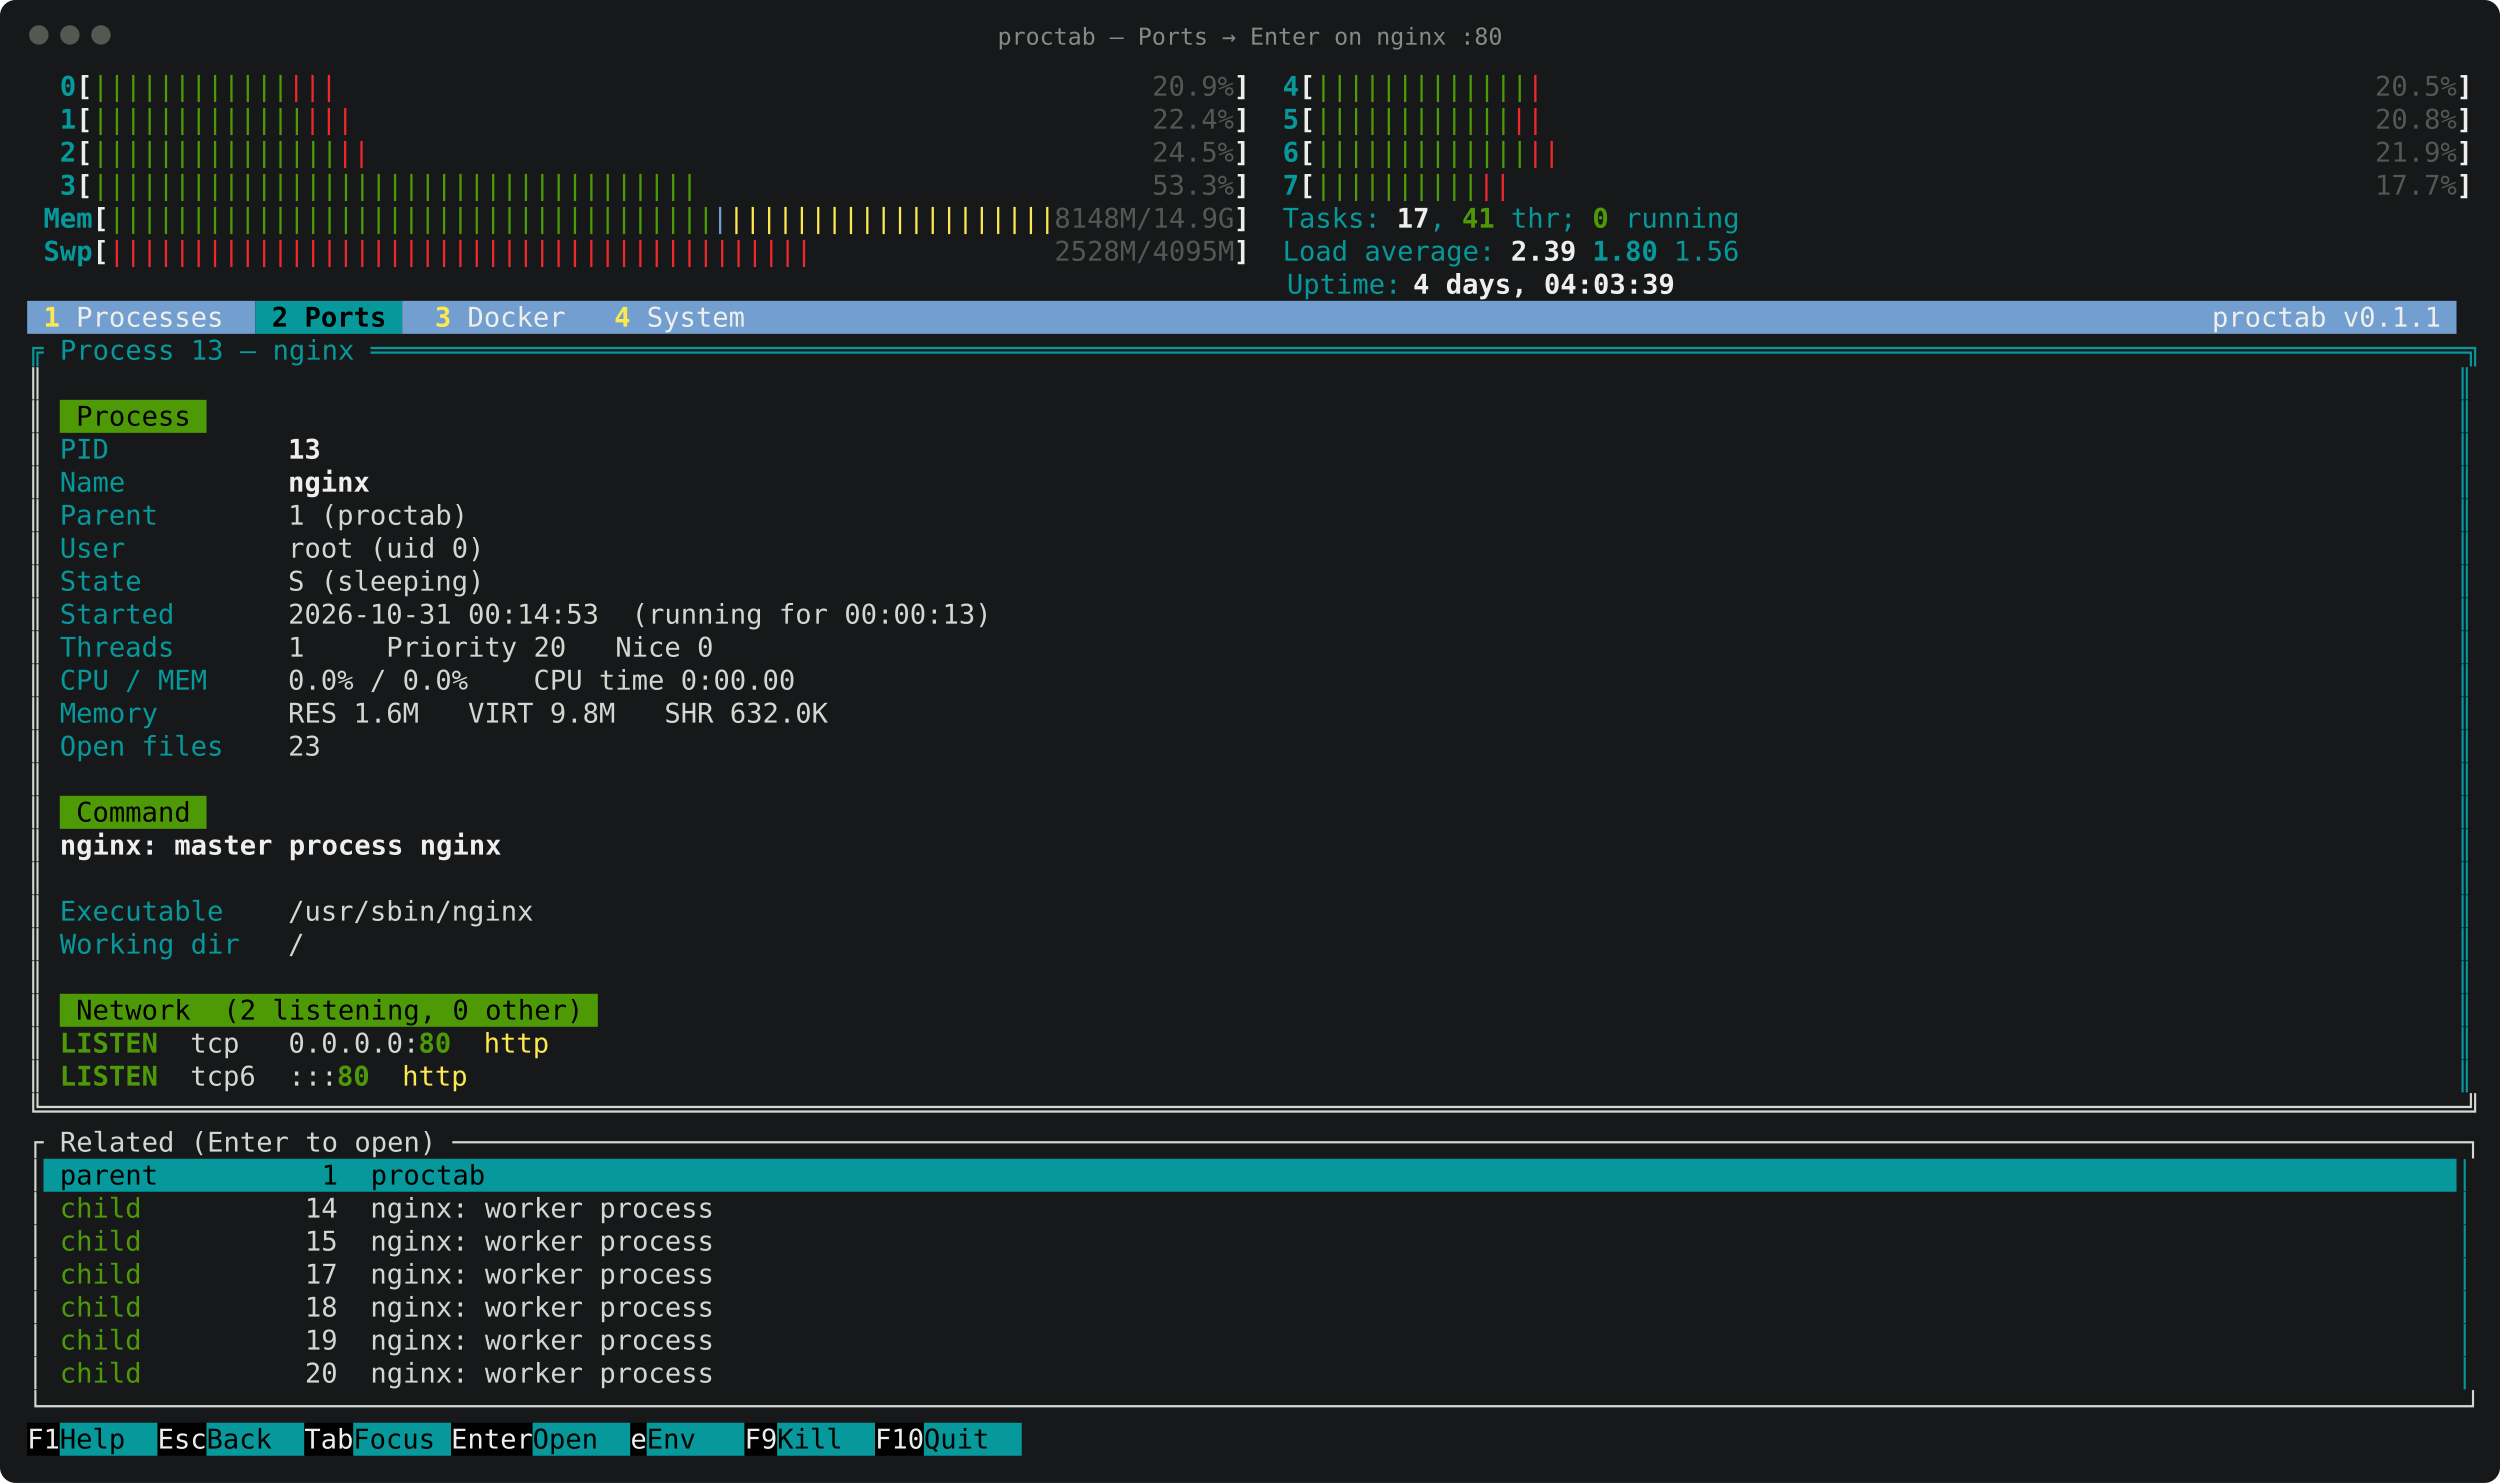
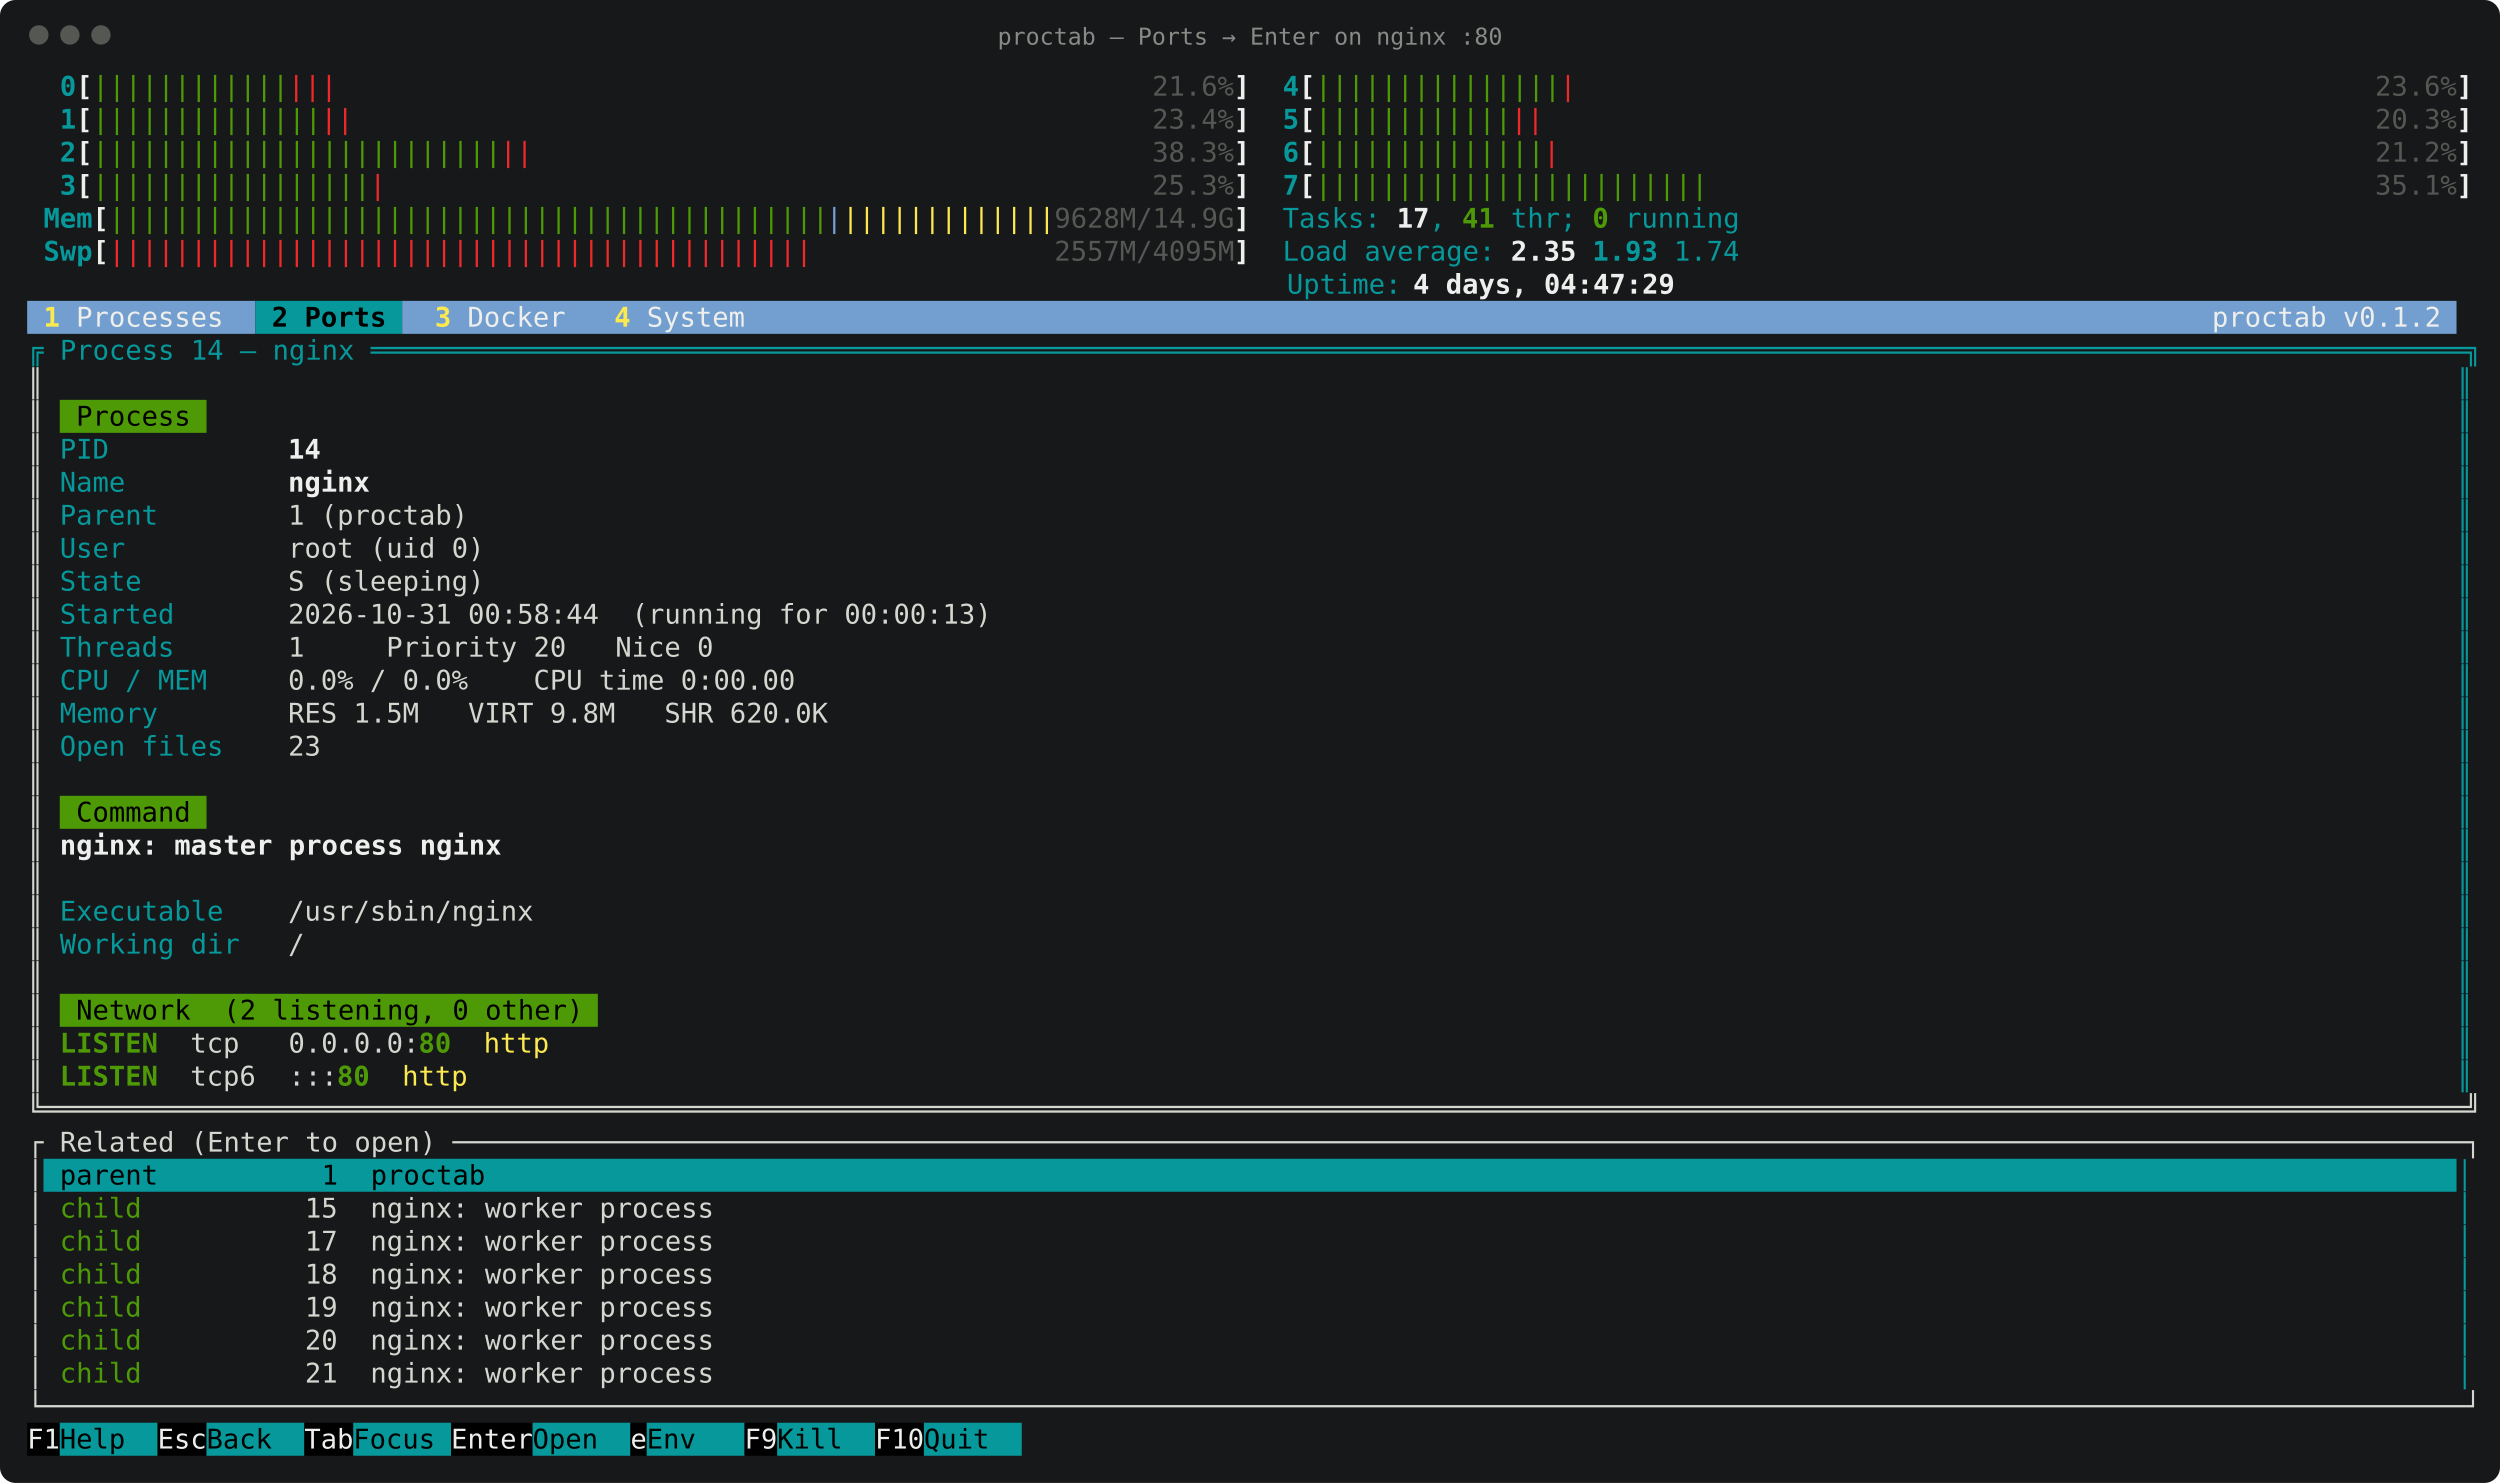
<svg xmlns="http://www.w3.org/2000/svg" width="1288" height="764" viewBox="0 0 1288 764" font-family="DejaVu Sans Mono, Menlo, Consolas, monospace" font-size="14">
  <rect width="100%" height="100%" rx="8" fill="#16181a" />
  <circle cx="20" cy="18" r="5" fill="#555753" />
  <circle cx="36" cy="18" r="5" fill="#555753" />
  <circle cx="52" cy="18" r="5" fill="#555753" />
  <text x="644.0" y="23" fill="#888a85" text-anchor="middle" font-size="12">proctab — Ports → Enter on nginx :80</text>
  <text x="22.4" y="49.3" fill="#06989a" font-weight="bold" textLength="16.8" lengthAdjust="spacingAndGlyphs" xml:space="preserve"> 0</text>
  <text x="39.2" y="49.3" fill="#eeeeec" font-weight="bold" textLength="8.4" lengthAdjust="spacingAndGlyphs" xml:space="preserve">[</text>
  <text x="47.6" y="49.3" fill="#4e9a06" textLength="100.8" lengthAdjust="spacingAndGlyphs" xml:space="preserve">||||||||||||</text>
  <text x="148.4" y="49.3" fill="#ef2929" textLength="25.2" lengthAdjust="spacingAndGlyphs" xml:space="preserve">|||</text>
-   <text x="593.6" y="49.3" fill="#555753" textLength="42.0" lengthAdjust="spacingAndGlyphs" xml:space="preserve">20.9%</text>
+   <text x="593.6" y="49.3" fill="#555753" textLength="42.0" lengthAdjust="spacingAndGlyphs" xml:space="preserve">21.6%</text>
  <text x="635.6" y="49.3" fill="#eeeeec" font-weight="bold" textLength="8.4" lengthAdjust="spacingAndGlyphs" xml:space="preserve">]</text>
  <text x="652.4" y="49.3" fill="#06989a" font-weight="bold" textLength="16.8" lengthAdjust="spacingAndGlyphs" xml:space="preserve"> 4</text>
  <text x="669.2" y="49.3" fill="#eeeeec" font-weight="bold" textLength="8.4" lengthAdjust="spacingAndGlyphs" xml:space="preserve">[</text>
-   <text x="677.6" y="49.3" fill="#4e9a06" textLength="109.2" lengthAdjust="spacingAndGlyphs" xml:space="preserve">|||||||||||||</text>
-   <text x="786.8" y="49.3" fill="#ef2929" textLength="8.4" lengthAdjust="spacingAndGlyphs" xml:space="preserve">|</text>
-   <text x="1223.6" y="49.3" fill="#555753" textLength="42.0" lengthAdjust="spacingAndGlyphs" xml:space="preserve">20.5%</text>
+   <text x="677.6" y="49.3" fill="#4e9a06" textLength="126.0" lengthAdjust="spacingAndGlyphs" xml:space="preserve">|||||||||||||||</text>
+   <text x="803.6" y="49.3" fill="#ef2929" textLength="8.4" lengthAdjust="spacingAndGlyphs" xml:space="preserve">|</text>
+   <text x="1223.6" y="49.3" fill="#555753" textLength="42.0" lengthAdjust="spacingAndGlyphs" xml:space="preserve">23.6%</text>
  <text x="1265.6" y="49.3" fill="#eeeeec" font-weight="bold" textLength="8.4" lengthAdjust="spacingAndGlyphs" xml:space="preserve">]</text>
  <text x="22.4" y="66.3" fill="#06989a" font-weight="bold" textLength="16.8" lengthAdjust="spacingAndGlyphs" xml:space="preserve"> 1</text>
  <text x="39.2" y="66.3" fill="#eeeeec" font-weight="bold" textLength="8.4" lengthAdjust="spacingAndGlyphs" xml:space="preserve">[</text>
-   <text x="47.6" y="66.3" fill="#4e9a06" textLength="109.2" lengthAdjust="spacingAndGlyphs" xml:space="preserve">|||||||||||||</text>
-   <text x="156.8" y="66.3" fill="#ef2929" textLength="25.2" lengthAdjust="spacingAndGlyphs" xml:space="preserve">|||</text>
-   <text x="593.6" y="66.3" fill="#555753" textLength="42.0" lengthAdjust="spacingAndGlyphs" xml:space="preserve">22.4%</text>
+   <text x="47.6" y="66.3" fill="#4e9a06" textLength="117.6" lengthAdjust="spacingAndGlyphs" xml:space="preserve">||||||||||||||</text>
+   <text x="165.2" y="66.3" fill="#ef2929" textLength="16.8" lengthAdjust="spacingAndGlyphs" xml:space="preserve">||</text>
+   <text x="593.6" y="66.3" fill="#555753" textLength="42.0" lengthAdjust="spacingAndGlyphs" xml:space="preserve">23.4%</text>
  <text x="635.6" y="66.3" fill="#eeeeec" font-weight="bold" textLength="8.4" lengthAdjust="spacingAndGlyphs" xml:space="preserve">]</text>
  <text x="652.4" y="66.3" fill="#06989a" font-weight="bold" textLength="16.8" lengthAdjust="spacingAndGlyphs" xml:space="preserve"> 5</text>
  <text x="669.2" y="66.3" fill="#eeeeec" font-weight="bold" textLength="8.4" lengthAdjust="spacingAndGlyphs" xml:space="preserve">[</text>
  <text x="677.6" y="66.3" fill="#4e9a06" textLength="100.8" lengthAdjust="spacingAndGlyphs" xml:space="preserve">||||||||||||</text>
  <text x="778.4" y="66.3" fill="#ef2929" textLength="16.8" lengthAdjust="spacingAndGlyphs" xml:space="preserve">||</text>
-   <text x="1223.6" y="66.3" fill="#555753" textLength="42.0" lengthAdjust="spacingAndGlyphs" xml:space="preserve">20.8%</text>
+   <text x="1223.6" y="66.3" fill="#555753" textLength="42.0" lengthAdjust="spacingAndGlyphs" xml:space="preserve">20.3%</text>
  <text x="1265.6" y="66.3" fill="#eeeeec" font-weight="bold" textLength="8.4" lengthAdjust="spacingAndGlyphs" xml:space="preserve">]</text>
  <text x="22.4" y="83.3" fill="#06989a" font-weight="bold" textLength="16.8" lengthAdjust="spacingAndGlyphs" xml:space="preserve"> 2</text>
  <text x="39.2" y="83.3" fill="#eeeeec" font-weight="bold" textLength="8.4" lengthAdjust="spacingAndGlyphs" xml:space="preserve">[</text>
-   <text x="47.6" y="83.3" fill="#4e9a06" textLength="126.0" lengthAdjust="spacingAndGlyphs" xml:space="preserve">|||||||||||||||</text>
-   <text x="173.6" y="83.3" fill="#ef2929" textLength="16.8" lengthAdjust="spacingAndGlyphs" xml:space="preserve">||</text>
-   <text x="593.6" y="83.3" fill="#555753" textLength="42.0" lengthAdjust="spacingAndGlyphs" xml:space="preserve">24.5%</text>
+   <text x="47.6" y="83.3" fill="#4e9a06" textLength="210.0" lengthAdjust="spacingAndGlyphs" xml:space="preserve">|||||||||||||||||||||||||</text>
+   <text x="257.6" y="83.3" fill="#ef2929" textLength="16.8" lengthAdjust="spacingAndGlyphs" xml:space="preserve">||</text>
+   <text x="593.6" y="83.3" fill="#555753" textLength="42.0" lengthAdjust="spacingAndGlyphs" xml:space="preserve">38.3%</text>
  <text x="635.6" y="83.3" fill="#eeeeec" font-weight="bold" textLength="8.4" lengthAdjust="spacingAndGlyphs" xml:space="preserve">]</text>
  <text x="652.4" y="83.3" fill="#06989a" font-weight="bold" textLength="16.8" lengthAdjust="spacingAndGlyphs" xml:space="preserve"> 6</text>
  <text x="669.2" y="83.3" fill="#eeeeec" font-weight="bold" textLength="8.4" lengthAdjust="spacingAndGlyphs" xml:space="preserve">[</text>
-   <text x="677.6" y="83.3" fill="#4e9a06" textLength="109.2" lengthAdjust="spacingAndGlyphs" xml:space="preserve">|||||||||||||</text>
-   <text x="786.8" y="83.3" fill="#ef2929" textLength="16.8" lengthAdjust="spacingAndGlyphs" xml:space="preserve">||</text>
-   <text x="1223.6" y="83.3" fill="#555753" textLength="42.0" lengthAdjust="spacingAndGlyphs" xml:space="preserve">21.9%</text>
+   <text x="677.6" y="83.3" fill="#4e9a06" textLength="117.6" lengthAdjust="spacingAndGlyphs" xml:space="preserve">||||||||||||||</text>
+   <text x="795.2" y="83.3" fill="#ef2929" textLength="8.4" lengthAdjust="spacingAndGlyphs" xml:space="preserve">|</text>
+   <text x="1223.6" y="83.3" fill="#555753" textLength="42.0" lengthAdjust="spacingAndGlyphs" xml:space="preserve">21.2%</text>
  <text x="1265.6" y="83.3" fill="#eeeeec" font-weight="bold" textLength="8.4" lengthAdjust="spacingAndGlyphs" xml:space="preserve">]</text>
  <text x="22.4" y="100.3" fill="#06989a" font-weight="bold" textLength="16.8" lengthAdjust="spacingAndGlyphs" xml:space="preserve"> 3</text>
  <text x="39.2" y="100.3" fill="#eeeeec" font-weight="bold" textLength="8.4" lengthAdjust="spacingAndGlyphs" xml:space="preserve">[</text>
-   <text x="47.6" y="100.3" fill="#4e9a06" textLength="310.8" lengthAdjust="spacingAndGlyphs" xml:space="preserve">|||||||||||||||||||||||||||||||||||||</text>
-   <text x="593.6" y="100.3" fill="#555753" textLength="42.0" lengthAdjust="spacingAndGlyphs" xml:space="preserve">53.3%</text>
+   <text x="47.6" y="100.3" fill="#4e9a06" textLength="142.8" lengthAdjust="spacingAndGlyphs" xml:space="preserve">|||||||||||||||||</text>
+   <text x="190.4" y="100.3" fill="#ef2929" textLength="8.4" lengthAdjust="spacingAndGlyphs" xml:space="preserve">|</text>
+   <text x="593.6" y="100.3" fill="#555753" textLength="42.0" lengthAdjust="spacingAndGlyphs" xml:space="preserve">25.3%</text>
  <text x="635.6" y="100.3" fill="#eeeeec" font-weight="bold" textLength="8.4" lengthAdjust="spacingAndGlyphs" xml:space="preserve">]</text>
  <text x="652.4" y="100.3" fill="#06989a" font-weight="bold" textLength="16.8" lengthAdjust="spacingAndGlyphs" xml:space="preserve"> 7</text>
  <text x="669.2" y="100.3" fill="#eeeeec" font-weight="bold" textLength="8.4" lengthAdjust="spacingAndGlyphs" xml:space="preserve">[</text>
-   <text x="677.6" y="100.3" fill="#4e9a06" textLength="84.0" lengthAdjust="spacingAndGlyphs" xml:space="preserve">||||||||||</text>
-   <text x="761.6" y="100.3" fill="#ef2929" textLength="16.8" lengthAdjust="spacingAndGlyphs" xml:space="preserve">||</text>
-   <text x="1223.6" y="100.3" fill="#555753" textLength="42.0" lengthAdjust="spacingAndGlyphs" xml:space="preserve">17.7%</text>
+   <text x="677.6" y="100.3" fill="#4e9a06" textLength="201.6" lengthAdjust="spacingAndGlyphs" xml:space="preserve">||||||||||||||||||||||||</text>
+   <text x="1223.6" y="100.3" fill="#555753" textLength="42.0" lengthAdjust="spacingAndGlyphs" xml:space="preserve">35.1%</text>
  <text x="1265.6" y="100.3" fill="#eeeeec" font-weight="bold" textLength="8.4" lengthAdjust="spacingAndGlyphs" xml:space="preserve">]</text>
  <text x="22.4" y="117.3" fill="#06989a" font-weight="bold" textLength="25.2" lengthAdjust="spacingAndGlyphs" xml:space="preserve">Mem</text>
  <text x="47.6" y="117.3" fill="#eeeeec" font-weight="bold" textLength="8.4" lengthAdjust="spacingAndGlyphs" xml:space="preserve">[</text>
-   <text x="56.0" y="117.3" fill="#4e9a06" textLength="310.8" lengthAdjust="spacingAndGlyphs" xml:space="preserve">|||||||||||||||||||||||||||||||||||||</text>
-   <text x="366.8" y="117.3" fill="#729fcf" textLength="8.4" lengthAdjust="spacingAndGlyphs" xml:space="preserve">|</text>
-   <text x="375.2" y="117.3" fill="#fce94f" textLength="168.0" lengthAdjust="spacingAndGlyphs" xml:space="preserve">||||||||||||||||||||</text>
-   <text x="543.2" y="117.3" fill="#555753" textLength="92.4" lengthAdjust="spacingAndGlyphs" xml:space="preserve">8148M/14.9G</text>
+   <text x="56.0" y="117.3" fill="#4e9a06" textLength="369.6" lengthAdjust="spacingAndGlyphs" xml:space="preserve">||||||||||||||||||||||||||||||||||||||||||||</text>
+   <text x="425.6" y="117.3" fill="#729fcf" textLength="8.4" lengthAdjust="spacingAndGlyphs" xml:space="preserve">|</text>
+   <text x="434.0" y="117.3" fill="#fce94f" textLength="109.2" lengthAdjust="spacingAndGlyphs" xml:space="preserve">|||||||||||||</text>
+   <text x="543.2" y="117.3" fill="#555753" textLength="92.4" lengthAdjust="spacingAndGlyphs" xml:space="preserve">9628M/14.9G</text>
  <text x="635.6" y="117.3" fill="#eeeeec" font-weight="bold" textLength="8.4" lengthAdjust="spacingAndGlyphs" xml:space="preserve">]</text>
  <text x="660.8" y="117.3" fill="#06989a" textLength="58.8" lengthAdjust="spacingAndGlyphs" xml:space="preserve">Tasks: </text>
  <text x="719.6" y="117.3" fill="#eeeeec" font-weight="bold" textLength="16.8" lengthAdjust="spacingAndGlyphs" xml:space="preserve">17</text>
  <text x="736.4" y="117.3" fill="#06989a" textLength="16.8" lengthAdjust="spacingAndGlyphs" xml:space="preserve">, </text>
  <text x="753.2" y="117.3" fill="#4e9a06" font-weight="bold" textLength="16.8" lengthAdjust="spacingAndGlyphs" xml:space="preserve">41</text>
  <text x="770.0" y="117.3" fill="#06989a" textLength="50.4" lengthAdjust="spacingAndGlyphs" xml:space="preserve"> thr; </text>
  <text x="820.4" y="117.3" fill="#4e9a06" font-weight="bold" textLength="8.4" lengthAdjust="spacingAndGlyphs" xml:space="preserve">0</text>
  <text x="828.8" y="117.3" fill="#06989a" textLength="67.2" lengthAdjust="spacingAndGlyphs" xml:space="preserve"> running</text>
  <text x="22.4" y="134.3" fill="#06989a" font-weight="bold" textLength="25.2" lengthAdjust="spacingAndGlyphs" xml:space="preserve">Swp</text>
  <text x="47.6" y="134.3" fill="#eeeeec" font-weight="bold" textLength="8.4" lengthAdjust="spacingAndGlyphs" xml:space="preserve">[</text>
  <text x="56.0" y="134.3" fill="#ef2929" textLength="361.2" lengthAdjust="spacingAndGlyphs" xml:space="preserve">|||||||||||||||||||||||||||||||||||||||||||</text>
-   <text x="543.2" y="134.3" fill="#555753" textLength="92.4" lengthAdjust="spacingAndGlyphs" xml:space="preserve">2528M/4095M</text>
+   <text x="543.2" y="134.3" fill="#555753" textLength="92.4" lengthAdjust="spacingAndGlyphs" xml:space="preserve">2557M/4095M</text>
  <text x="635.6" y="134.3" fill="#eeeeec" font-weight="bold" textLength="8.4" lengthAdjust="spacingAndGlyphs" xml:space="preserve">]</text>
  <text x="660.8" y="134.3" fill="#06989a" textLength="117.6" lengthAdjust="spacingAndGlyphs" xml:space="preserve">Load average: </text>
-   <text x="778.4" y="134.3" fill="#eeeeec" font-weight="bold" textLength="42.0" lengthAdjust="spacingAndGlyphs" xml:space="preserve">2.39 </text>
-   <text x="820.4" y="134.3" fill="#06989a" font-weight="bold" textLength="42.0" lengthAdjust="spacingAndGlyphs" xml:space="preserve">1.80 </text>
-   <text x="862.4" y="134.3" fill="#06989a" textLength="33.6" lengthAdjust="spacingAndGlyphs" xml:space="preserve">1.56</text>
+   <text x="778.4" y="134.3" fill="#eeeeec" font-weight="bold" textLength="42.0" lengthAdjust="spacingAndGlyphs" xml:space="preserve">2.35 </text>
+   <text x="820.4" y="134.3" fill="#06989a" font-weight="bold" textLength="42.0" lengthAdjust="spacingAndGlyphs" xml:space="preserve">1.93 </text>
+   <text x="862.4" y="134.3" fill="#06989a" textLength="33.6" lengthAdjust="spacingAndGlyphs" xml:space="preserve">1.74</text>
  <text x="14.0" y="151.3" fill="#06989a" textLength="714.0" lengthAdjust="spacingAndGlyphs" xml:space="preserve">                                                                             Uptime: </text>
-   <text x="728.0" y="151.3" fill="#eeeeec" font-weight="bold" textLength="134.4" lengthAdjust="spacingAndGlyphs" xml:space="preserve">4 days, 04:03:39</text>
+   <text x="728.0" y="151.3" fill="#eeeeec" font-weight="bold" textLength="134.4" lengthAdjust="spacingAndGlyphs" xml:space="preserve">4 days, 04:47:29</text>
  <rect x="14.0" y="155.0" width="117.6" height="17.0" fill="#729fcf" />
  <rect x="131.6" y="155.0" width="75.6" height="17.0" fill="#06989a" />
  <rect x="207.2" y="155.0" width="1058.4" height="17.0" fill="#729fcf" />
  <text x="14.0" y="168.3" fill="#fce94f" font-weight="bold" textLength="16.8" lengthAdjust="spacingAndGlyphs" xml:space="preserve"> 1</text>
  <text x="30.8" y="168.3" fill="#eeeeec" textLength="92.4" lengthAdjust="spacingAndGlyphs" xml:space="preserve"> Processes </text>
  <text x="131.6" y="168.3" fill="#000000" font-weight="bold" textLength="75.6" lengthAdjust="spacingAndGlyphs" xml:space="preserve"> 2 Ports </text>
  <text x="215.6" y="168.3" fill="#fce94f" font-weight="bold" textLength="16.8" lengthAdjust="spacingAndGlyphs" xml:space="preserve"> 3</text>
  <text x="232.4" y="168.3" fill="#eeeeec" textLength="67.2" lengthAdjust="spacingAndGlyphs" xml:space="preserve"> Docker </text>
  <text x="308.0" y="168.3" fill="#fce94f" font-weight="bold" textLength="16.8" lengthAdjust="spacingAndGlyphs" xml:space="preserve"> 4</text>
  <text x="324.8" y="168.3" fill="#eeeeec" textLength="67.2" lengthAdjust="spacingAndGlyphs" xml:space="preserve"> System </text>
-   <text x="1139.6" y="168.3" fill="#eeeeec" textLength="126.0" lengthAdjust="spacingAndGlyphs" xml:space="preserve">proctab v0.1.1 </text>
-   <text x="14.0" y="185.3" fill="#06989a" textLength="1260.0" lengthAdjust="spacingAndGlyphs" xml:space="preserve">╔ Process 13 — nginx ════════════════════════════════════════════════════════════════════════════════════════════════════════════════════════════════╗</text>
+   <text x="1139.6" y="168.3" fill="#eeeeec" textLength="126.0" lengthAdjust="spacingAndGlyphs" xml:space="preserve">proctab v0.1.2 </text>
+   <text x="14.0" y="185.3" fill="#06989a" textLength="1260.0" lengthAdjust="spacingAndGlyphs" xml:space="preserve">╔ Process 14 — nginx ════════════════════════════════════════════════════════════════════════════════════════════════════════════════════════════════╗</text>
  <text x="14.0" y="202.3" fill="#d3d7cf" textLength="1251.6" lengthAdjust="spacingAndGlyphs" xml:space="preserve">║                                                                                                                                                    </text>
  <text x="1265.6" y="202.3" fill="#06989a" textLength="8.4" lengthAdjust="spacingAndGlyphs" xml:space="preserve">║</text>
  <rect x="30.8" y="206.0" width="75.6" height="17.0" fill="#4e9a06" />
  <text x="14.0" y="219.3" fill="#d3d7cf" textLength="16.8" lengthAdjust="spacingAndGlyphs" xml:space="preserve">║ </text>
  <text x="30.8" y="219.3" fill="#000000" textLength="75.6" lengthAdjust="spacingAndGlyphs" xml:space="preserve"> Process </text>
  <text x="1265.6" y="219.3" fill="#06989a" textLength="8.4" lengthAdjust="spacingAndGlyphs" xml:space="preserve">║</text>
  <text x="14.0" y="236.3" fill="#d3d7cf" textLength="16.8" lengthAdjust="spacingAndGlyphs" xml:space="preserve">║ </text>
  <text x="30.8" y="236.3" fill="#06989a" textLength="109.2" lengthAdjust="spacingAndGlyphs" xml:space="preserve">PID          </text>
-   <text x="148.4" y="236.3" fill="#eeeeec" font-weight="bold" textLength="16.8" lengthAdjust="spacingAndGlyphs" xml:space="preserve">13</text>
+   <text x="148.4" y="236.3" fill="#eeeeec" font-weight="bold" textLength="16.8" lengthAdjust="spacingAndGlyphs" xml:space="preserve">14</text>
  <text x="1265.6" y="236.3" fill="#06989a" textLength="8.4" lengthAdjust="spacingAndGlyphs" xml:space="preserve">║</text>
  <text x="14.0" y="253.3" fill="#d3d7cf" textLength="16.8" lengthAdjust="spacingAndGlyphs" xml:space="preserve">║ </text>
  <text x="30.8" y="253.3" fill="#06989a" textLength="109.2" lengthAdjust="spacingAndGlyphs" xml:space="preserve">Name         </text>
  <text x="148.4" y="253.3" fill="#eeeeec" font-weight="bold" textLength="42.0" lengthAdjust="spacingAndGlyphs" xml:space="preserve">nginx</text>
  <text x="1265.6" y="253.3" fill="#06989a" textLength="8.4" lengthAdjust="spacingAndGlyphs" xml:space="preserve">║</text>
  <text x="14.0" y="270.3" fill="#d3d7cf" textLength="16.8" lengthAdjust="spacingAndGlyphs" xml:space="preserve">║ </text>
  <text x="30.8" y="270.3" fill="#06989a" textLength="109.2" lengthAdjust="spacingAndGlyphs" xml:space="preserve">Parent       </text>
  <text x="140.0" y="270.3" fill="#d3d7cf" textLength="1125.6" lengthAdjust="spacingAndGlyphs" xml:space="preserve"> 1 (proctab)                                                                                                                          </text>
  <text x="1265.6" y="270.3" fill="#06989a" textLength="8.4" lengthAdjust="spacingAndGlyphs" xml:space="preserve">║</text>
  <text x="14.0" y="287.3" fill="#d3d7cf" textLength="16.8" lengthAdjust="spacingAndGlyphs" xml:space="preserve">║ </text>
  <text x="30.8" y="287.3" fill="#06989a" textLength="109.2" lengthAdjust="spacingAndGlyphs" xml:space="preserve">User         </text>
  <text x="140.0" y="287.3" fill="#d3d7cf" textLength="1125.6" lengthAdjust="spacingAndGlyphs" xml:space="preserve"> root (uid 0)                                                                                                                         </text>
  <text x="1265.6" y="287.3" fill="#06989a" textLength="8.4" lengthAdjust="spacingAndGlyphs" xml:space="preserve">║</text>
  <text x="14.0" y="304.3" fill="#d3d7cf" textLength="16.8" lengthAdjust="spacingAndGlyphs" xml:space="preserve">║ </text>
  <text x="30.8" y="304.3" fill="#06989a" textLength="109.2" lengthAdjust="spacingAndGlyphs" xml:space="preserve">State        </text>
  <text x="140.0" y="304.3" fill="#d3d7cf" textLength="1125.6" lengthAdjust="spacingAndGlyphs" xml:space="preserve"> S (sleeping)                                                                                                                         </text>
  <text x="1265.6" y="304.3" fill="#06989a" textLength="8.4" lengthAdjust="spacingAndGlyphs" xml:space="preserve">║</text>
  <text x="14.0" y="321.3" fill="#d3d7cf" textLength="16.8" lengthAdjust="spacingAndGlyphs" xml:space="preserve">║ </text>
  <text x="30.8" y="321.3" fill="#06989a" textLength="109.2" lengthAdjust="spacingAndGlyphs" xml:space="preserve">Started      </text>
-   <text x="140.0" y="321.3" fill="#d3d7cf" textLength="1125.6" lengthAdjust="spacingAndGlyphs" xml:space="preserve"> 2026-10-31 00:14:53  (running for 00:00:13)                                                                                          </text>
+   <text x="140.0" y="321.3" fill="#d3d7cf" textLength="1125.6" lengthAdjust="spacingAndGlyphs" xml:space="preserve"> 2026-10-31 00:58:44  (running for 00:00:13)                                                                                          </text>
  <text x="1265.6" y="321.3" fill="#06989a" textLength="8.4" lengthAdjust="spacingAndGlyphs" xml:space="preserve">║</text>
  <text x="14.0" y="338.3" fill="#d3d7cf" textLength="16.8" lengthAdjust="spacingAndGlyphs" xml:space="preserve">║ </text>
  <text x="30.8" y="338.3" fill="#06989a" textLength="109.2" lengthAdjust="spacingAndGlyphs" xml:space="preserve">Threads      </text>
  <text x="140.0" y="338.3" fill="#d3d7cf" textLength="1125.6" lengthAdjust="spacingAndGlyphs" xml:space="preserve"> 1     Priority 20   Nice 0                                                                                                           </text>
  <text x="1265.6" y="338.3" fill="#06989a" textLength="8.4" lengthAdjust="spacingAndGlyphs" xml:space="preserve">║</text>
  <text x="14.0" y="355.3" fill="#d3d7cf" textLength="16.8" lengthAdjust="spacingAndGlyphs" xml:space="preserve">║ </text>
  <text x="30.8" y="355.3" fill="#06989a" textLength="109.2" lengthAdjust="spacingAndGlyphs" xml:space="preserve">CPU / MEM    </text>
  <text x="140.0" y="355.3" fill="#d3d7cf" textLength="1125.6" lengthAdjust="spacingAndGlyphs" xml:space="preserve"> 0.0% / 0.0%    CPU time 0:00.00                                                                                                      </text>
  <text x="1265.6" y="355.3" fill="#06989a" textLength="8.4" lengthAdjust="spacingAndGlyphs" xml:space="preserve">║</text>
  <text x="14.0" y="372.3" fill="#d3d7cf" textLength="16.8" lengthAdjust="spacingAndGlyphs" xml:space="preserve">║ </text>
  <text x="30.8" y="372.3" fill="#06989a" textLength="109.2" lengthAdjust="spacingAndGlyphs" xml:space="preserve">Memory       </text>
-   <text x="140.0" y="372.3" fill="#d3d7cf" textLength="1125.6" lengthAdjust="spacingAndGlyphs" xml:space="preserve"> RES 1.6M   VIRT 9.8M   SHR 632.0K                                                                                                    </text>
+   <text x="140.0" y="372.3" fill="#d3d7cf" textLength="1125.6" lengthAdjust="spacingAndGlyphs" xml:space="preserve"> RES 1.5M   VIRT 9.8M   SHR 620.0K                                                                                                    </text>
  <text x="1265.6" y="372.3" fill="#06989a" textLength="8.4" lengthAdjust="spacingAndGlyphs" xml:space="preserve">║</text>
  <text x="14.0" y="389.3" fill="#d3d7cf" textLength="16.8" lengthAdjust="spacingAndGlyphs" xml:space="preserve">║ </text>
  <text x="30.8" y="389.3" fill="#06989a" textLength="109.2" lengthAdjust="spacingAndGlyphs" xml:space="preserve">Open files   </text>
  <text x="140.0" y="389.3" fill="#d3d7cf" textLength="1125.6" lengthAdjust="spacingAndGlyphs" xml:space="preserve"> 23                                                                                                                                   </text>
  <text x="1265.6" y="389.3" fill="#06989a" textLength="8.4" lengthAdjust="spacingAndGlyphs" xml:space="preserve">║</text>
  <text x="14.0" y="406.3" fill="#d3d7cf" textLength="1251.6" lengthAdjust="spacingAndGlyphs" xml:space="preserve">║                                                                                                                                                    </text>
  <text x="1265.6" y="406.3" fill="#06989a" textLength="8.4" lengthAdjust="spacingAndGlyphs" xml:space="preserve">║</text>
  <rect x="30.8" y="410.0" width="75.6" height="17.0" fill="#4e9a06" />
  <text x="14.0" y="423.3" fill="#d3d7cf" textLength="16.8" lengthAdjust="spacingAndGlyphs" xml:space="preserve">║ </text>
  <text x="30.8" y="423.3" fill="#000000" textLength="75.6" lengthAdjust="spacingAndGlyphs" xml:space="preserve"> Command </text>
  <text x="1265.6" y="423.3" fill="#06989a" textLength="8.4" lengthAdjust="spacingAndGlyphs" xml:space="preserve">║</text>
  <text x="14.0" y="440.3" fill="#d3d7cf" textLength="16.8" lengthAdjust="spacingAndGlyphs" xml:space="preserve">║ </text>
  <text x="30.8" y="440.3" fill="#eeeeec" font-weight="bold" textLength="226.8" lengthAdjust="spacingAndGlyphs" xml:space="preserve">nginx: master process nginx</text>
  <text x="1265.6" y="440.3" fill="#06989a" textLength="8.4" lengthAdjust="spacingAndGlyphs" xml:space="preserve">║</text>
  <text x="14.0" y="457.3" fill="#d3d7cf" textLength="1251.6" lengthAdjust="spacingAndGlyphs" xml:space="preserve">║                                                                                                                                                    </text>
  <text x="1265.6" y="457.3" fill="#06989a" textLength="8.4" lengthAdjust="spacingAndGlyphs" xml:space="preserve">║</text>
  <text x="14.0" y="474.3" fill="#d3d7cf" textLength="16.8" lengthAdjust="spacingAndGlyphs" xml:space="preserve">║ </text>
  <text x="30.8" y="474.3" fill="#06989a" textLength="109.2" lengthAdjust="spacingAndGlyphs" xml:space="preserve">Executable   </text>
  <text x="140.0" y="474.3" fill="#d3d7cf" textLength="1125.6" lengthAdjust="spacingAndGlyphs" xml:space="preserve"> /usr/sbin/nginx                                                                                                                      </text>
  <text x="1265.6" y="474.3" fill="#06989a" textLength="8.4" lengthAdjust="spacingAndGlyphs" xml:space="preserve">║</text>
  <text x="14.0" y="491.3" fill="#d3d7cf" textLength="16.8" lengthAdjust="spacingAndGlyphs" xml:space="preserve">║ </text>
  <text x="30.8" y="491.3" fill="#06989a" textLength="109.2" lengthAdjust="spacingAndGlyphs" xml:space="preserve">Working dir  </text>
  <text x="140.0" y="491.3" fill="#d3d7cf" textLength="1125.6" lengthAdjust="spacingAndGlyphs" xml:space="preserve"> /                                                                                                                                    </text>
  <text x="1265.6" y="491.3" fill="#06989a" textLength="8.4" lengthAdjust="spacingAndGlyphs" xml:space="preserve">║</text>
  <text x="14.0" y="508.3" fill="#d3d7cf" textLength="1251.6" lengthAdjust="spacingAndGlyphs" xml:space="preserve">║                                                                                                                                                    </text>
  <text x="1265.6" y="508.3" fill="#06989a" textLength="8.4" lengthAdjust="spacingAndGlyphs" xml:space="preserve">║</text>
  <rect x="30.8" y="512.0" width="277.2" height="17.0" fill="#4e9a06" />
  <text x="14.0" y="525.3" fill="#d3d7cf" textLength="16.8" lengthAdjust="spacingAndGlyphs" xml:space="preserve">║ </text>
  <text x="30.8" y="525.3" fill="#000000" textLength="277.2" lengthAdjust="spacingAndGlyphs" xml:space="preserve"> Network  (2 listening, 0 other) </text>
  <text x="1265.6" y="525.3" fill="#06989a" textLength="8.4" lengthAdjust="spacingAndGlyphs" xml:space="preserve">║</text>
  <text x="14.0" y="542.3" fill="#d3d7cf" textLength="16.8" lengthAdjust="spacingAndGlyphs" xml:space="preserve">║ </text>
  <text x="30.8" y="542.3" fill="#4e9a06" font-weight="bold" textLength="50.4" lengthAdjust="spacingAndGlyphs" xml:space="preserve">LISTEN</text>
  <text x="81.2" y="542.3" fill="#d3d7cf" textLength="134.4" lengthAdjust="spacingAndGlyphs" xml:space="preserve">  tcp   0.0.0.0:</text>
  <text x="215.6" y="542.3" fill="#4e9a06" font-weight="bold" textLength="16.8" lengthAdjust="spacingAndGlyphs" xml:space="preserve">80</text>
  <text x="249.2" y="542.3" fill="#fce94f" textLength="33.6" lengthAdjust="spacingAndGlyphs" xml:space="preserve">http</text>
  <text x="1265.6" y="542.3" fill="#06989a" textLength="8.4" lengthAdjust="spacingAndGlyphs" xml:space="preserve">║</text>
  <text x="14.0" y="559.3" fill="#d3d7cf" textLength="16.8" lengthAdjust="spacingAndGlyphs" xml:space="preserve">║ </text>
  <text x="30.8" y="559.3" fill="#4e9a06" font-weight="bold" textLength="50.4" lengthAdjust="spacingAndGlyphs" xml:space="preserve">LISTEN</text>
  <text x="81.2" y="559.3" fill="#d3d7cf" textLength="92.4" lengthAdjust="spacingAndGlyphs" xml:space="preserve">  tcp6  :::</text>
  <text x="173.6" y="559.3" fill="#4e9a06" font-weight="bold" textLength="16.8" lengthAdjust="spacingAndGlyphs" xml:space="preserve">80</text>
  <text x="207.2" y="559.3" fill="#fce94f" textLength="33.6" lengthAdjust="spacingAndGlyphs" xml:space="preserve">http</text>
  <text x="1265.6" y="559.3" fill="#06989a" textLength="8.4" lengthAdjust="spacingAndGlyphs" xml:space="preserve">║</text>
  <text x="14.0" y="576.3" fill="#d3d7cf" textLength="1260.0" lengthAdjust="spacingAndGlyphs" xml:space="preserve">╚════════════════════════════════════════════════════════════════════════════════════════════════════════════════════════════════════════════════════╝</text>
  <text x="14.0" y="593.3" fill="#d3d7cf" textLength="1260.0" lengthAdjust="spacingAndGlyphs" xml:space="preserve">┌ Related (Enter to open) ───────────────────────────────────────────────────────────────────────────────────────────────────────────────────────────┐</text>
  <rect x="22.4" y="597.0" width="1243.2" height="17.0" fill="#06989a" />
  <text x="14.0" y="610.3" fill="#d3d7cf" textLength="8.4" lengthAdjust="spacingAndGlyphs" xml:space="preserve">│</text>
  <text x="22.4" y="610.3" fill="#000000" textLength="1243.2" lengthAdjust="spacingAndGlyphs" xml:space="preserve"> parent          1  proctab                                                                                                                         </text>
  <text x="1265.6" y="610.3" fill="#06989a" textLength="8.4" lengthAdjust="spacingAndGlyphs" xml:space="preserve">│</text>
  <text x="14.0" y="627.3" fill="#d3d7cf" textLength="16.8" lengthAdjust="spacingAndGlyphs" xml:space="preserve">│ </text>
  <text x="30.8" y="627.3" fill="#4e9a06" textLength="42.0" lengthAdjust="spacingAndGlyphs" xml:space="preserve">child</text>
-   <text x="72.8" y="627.3" fill="#d3d7cf" textLength="1192.8" lengthAdjust="spacingAndGlyphs" xml:space="preserve">          14  nginx: worker process                                                                                                           </text>
+   <text x="72.8" y="627.3" fill="#d3d7cf" textLength="1192.8" lengthAdjust="spacingAndGlyphs" xml:space="preserve">          15  nginx: worker process                                                                                                           </text>
  <text x="1265.6" y="627.3" fill="#06989a" textLength="8.4" lengthAdjust="spacingAndGlyphs" xml:space="preserve">│</text>
  <text x="14.0" y="644.3" fill="#d3d7cf" textLength="16.8" lengthAdjust="spacingAndGlyphs" xml:space="preserve">│ </text>
  <text x="30.8" y="644.3" fill="#4e9a06" textLength="42.0" lengthAdjust="spacingAndGlyphs" xml:space="preserve">child</text>
-   <text x="72.8" y="644.3" fill="#d3d7cf" textLength="1192.8" lengthAdjust="spacingAndGlyphs" xml:space="preserve">          15  nginx: worker process                                                                                                           </text>
+   <text x="72.8" y="644.3" fill="#d3d7cf" textLength="1192.8" lengthAdjust="spacingAndGlyphs" xml:space="preserve">          17  nginx: worker process                                                                                                           </text>
  <text x="1265.6" y="644.3" fill="#06989a" textLength="8.4" lengthAdjust="spacingAndGlyphs" xml:space="preserve">│</text>
  <text x="14.0" y="661.3" fill="#d3d7cf" textLength="16.8" lengthAdjust="spacingAndGlyphs" xml:space="preserve">│ </text>
  <text x="30.8" y="661.3" fill="#4e9a06" textLength="42.0" lengthAdjust="spacingAndGlyphs" xml:space="preserve">child</text>
-   <text x="72.8" y="661.3" fill="#d3d7cf" textLength="1192.8" lengthAdjust="spacingAndGlyphs" xml:space="preserve">          17  nginx: worker process                                                                                                           </text>
+   <text x="72.8" y="661.3" fill="#d3d7cf" textLength="1192.8" lengthAdjust="spacingAndGlyphs" xml:space="preserve">          18  nginx: worker process                                                                                                           </text>
  <text x="1265.6" y="661.3" fill="#06989a" textLength="8.4" lengthAdjust="spacingAndGlyphs" xml:space="preserve">│</text>
  <text x="14.0" y="678.3" fill="#d3d7cf" textLength="16.8" lengthAdjust="spacingAndGlyphs" xml:space="preserve">│ </text>
  <text x="30.8" y="678.3" fill="#4e9a06" textLength="42.0" lengthAdjust="spacingAndGlyphs" xml:space="preserve">child</text>
-   <text x="72.8" y="678.3" fill="#d3d7cf" textLength="1192.8" lengthAdjust="spacingAndGlyphs" xml:space="preserve">          18  nginx: worker process                                                                                                           </text>
+   <text x="72.8" y="678.3" fill="#d3d7cf" textLength="1192.8" lengthAdjust="spacingAndGlyphs" xml:space="preserve">          19  nginx: worker process                                                                                                           </text>
  <text x="1265.6" y="678.3" fill="#06989a" textLength="8.4" lengthAdjust="spacingAndGlyphs" xml:space="preserve">│</text>
  <text x="14.0" y="695.3" fill="#d3d7cf" textLength="16.8" lengthAdjust="spacingAndGlyphs" xml:space="preserve">│ </text>
  <text x="30.8" y="695.3" fill="#4e9a06" textLength="42.0" lengthAdjust="spacingAndGlyphs" xml:space="preserve">child</text>
-   <text x="72.8" y="695.3" fill="#d3d7cf" textLength="1192.8" lengthAdjust="spacingAndGlyphs" xml:space="preserve">          19  nginx: worker process                                                                                                           </text>
+   <text x="72.8" y="695.3" fill="#d3d7cf" textLength="1192.8" lengthAdjust="spacingAndGlyphs" xml:space="preserve">          20  nginx: worker process                                                                                                           </text>
  <text x="1265.6" y="695.3" fill="#06989a" textLength="8.4" lengthAdjust="spacingAndGlyphs" xml:space="preserve">│</text>
  <text x="14.0" y="712.3" fill="#d3d7cf" textLength="16.8" lengthAdjust="spacingAndGlyphs" xml:space="preserve">│ </text>
  <text x="30.8" y="712.3" fill="#4e9a06" textLength="42.0" lengthAdjust="spacingAndGlyphs" xml:space="preserve">child</text>
-   <text x="72.8" y="712.3" fill="#d3d7cf" textLength="1192.8" lengthAdjust="spacingAndGlyphs" xml:space="preserve">          20  nginx: worker process                                                                                                           </text>
+   <text x="72.8" y="712.3" fill="#d3d7cf" textLength="1192.8" lengthAdjust="spacingAndGlyphs" xml:space="preserve">          21  nginx: worker process                                                                                                           </text>
  <text x="1265.6" y="712.3" fill="#06989a" textLength="8.4" lengthAdjust="spacingAndGlyphs" xml:space="preserve">│</text>
  <text x="14.0" y="729.3" fill="#d3d7cf" textLength="1260.0" lengthAdjust="spacingAndGlyphs" xml:space="preserve">└────────────────────────────────────────────────────────────────────────────────────────────────────────────────────────────────────────────────────┘</text>
  <rect x="14.0" y="733.0" width="16.8" height="17.0" fill="#000000" />
  <rect x="30.8" y="733.0" width="50.4" height="17.0" fill="#06989a" />
  <rect x="81.2" y="733.0" width="25.2" height="17.0" fill="#000000" />
  <rect x="106.4" y="733.0" width="50.4" height="17.0" fill="#06989a" />
  <rect x="156.8" y="733.0" width="25.2" height="17.0" fill="#000000" />
  <rect x="182.0" y="733.0" width="50.4" height="17.0" fill="#06989a" />
  <rect x="232.4" y="733.0" width="42.0" height="17.0" fill="#000000" />
  <rect x="274.4" y="733.0" width="50.4" height="17.0" fill="#06989a" />
  <rect x="324.8" y="733.0" width="8.4" height="17.0" fill="#000000" />
  <rect x="333.2" y="733.0" width="50.4" height="17.0" fill="#06989a" />
  <rect x="383.6" y="733.0" width="16.8" height="17.0" fill="#000000" />
  <rect x="400.4" y="733.0" width="50.4" height="17.0" fill="#06989a" />
  <rect x="450.8" y="733.0" width="25.2" height="17.0" fill="#000000" />
  <rect x="476.0" y="733.0" width="50.4" height="17.0" fill="#06989a" />
  <text x="14.0" y="746.3" fill="#eeeeec" textLength="16.8" lengthAdjust="spacingAndGlyphs" xml:space="preserve">F1</text>
  <text x="30.8" y="746.3" fill="#000000" textLength="50.4" lengthAdjust="spacingAndGlyphs" xml:space="preserve">Help  </text>
  <text x="81.2" y="746.3" fill="#eeeeec" textLength="25.2" lengthAdjust="spacingAndGlyphs" xml:space="preserve">Esc</text>
  <text x="106.4" y="746.3" fill="#000000" textLength="50.4" lengthAdjust="spacingAndGlyphs" xml:space="preserve">Back  </text>
  <text x="156.8" y="746.3" fill="#eeeeec" textLength="25.2" lengthAdjust="spacingAndGlyphs" xml:space="preserve">Tab</text>
  <text x="182.0" y="746.3" fill="#000000" textLength="50.4" lengthAdjust="spacingAndGlyphs" xml:space="preserve">Focus </text>
  <text x="232.4" y="746.3" fill="#eeeeec" textLength="42.0" lengthAdjust="spacingAndGlyphs" xml:space="preserve">Enter</text>
  <text x="274.4" y="746.3" fill="#000000" textLength="50.4" lengthAdjust="spacingAndGlyphs" xml:space="preserve">Open  </text>
  <text x="324.8" y="746.3" fill="#eeeeec" textLength="8.4" lengthAdjust="spacingAndGlyphs" xml:space="preserve">e</text>
  <text x="333.2" y="746.3" fill="#000000" textLength="50.4" lengthAdjust="spacingAndGlyphs" xml:space="preserve">Env   </text>
  <text x="383.6" y="746.3" fill="#eeeeec" textLength="16.8" lengthAdjust="spacingAndGlyphs" xml:space="preserve">F9</text>
  <text x="400.4" y="746.3" fill="#000000" textLength="50.4" lengthAdjust="spacingAndGlyphs" xml:space="preserve">Kill  </text>
  <text x="450.8" y="746.3" fill="#eeeeec" textLength="25.2" lengthAdjust="spacingAndGlyphs" xml:space="preserve">F10</text>
  <text x="476.0" y="746.3" fill="#000000" textLength="50.4" lengthAdjust="spacingAndGlyphs" xml:space="preserve">Quit  </text>
</svg>
